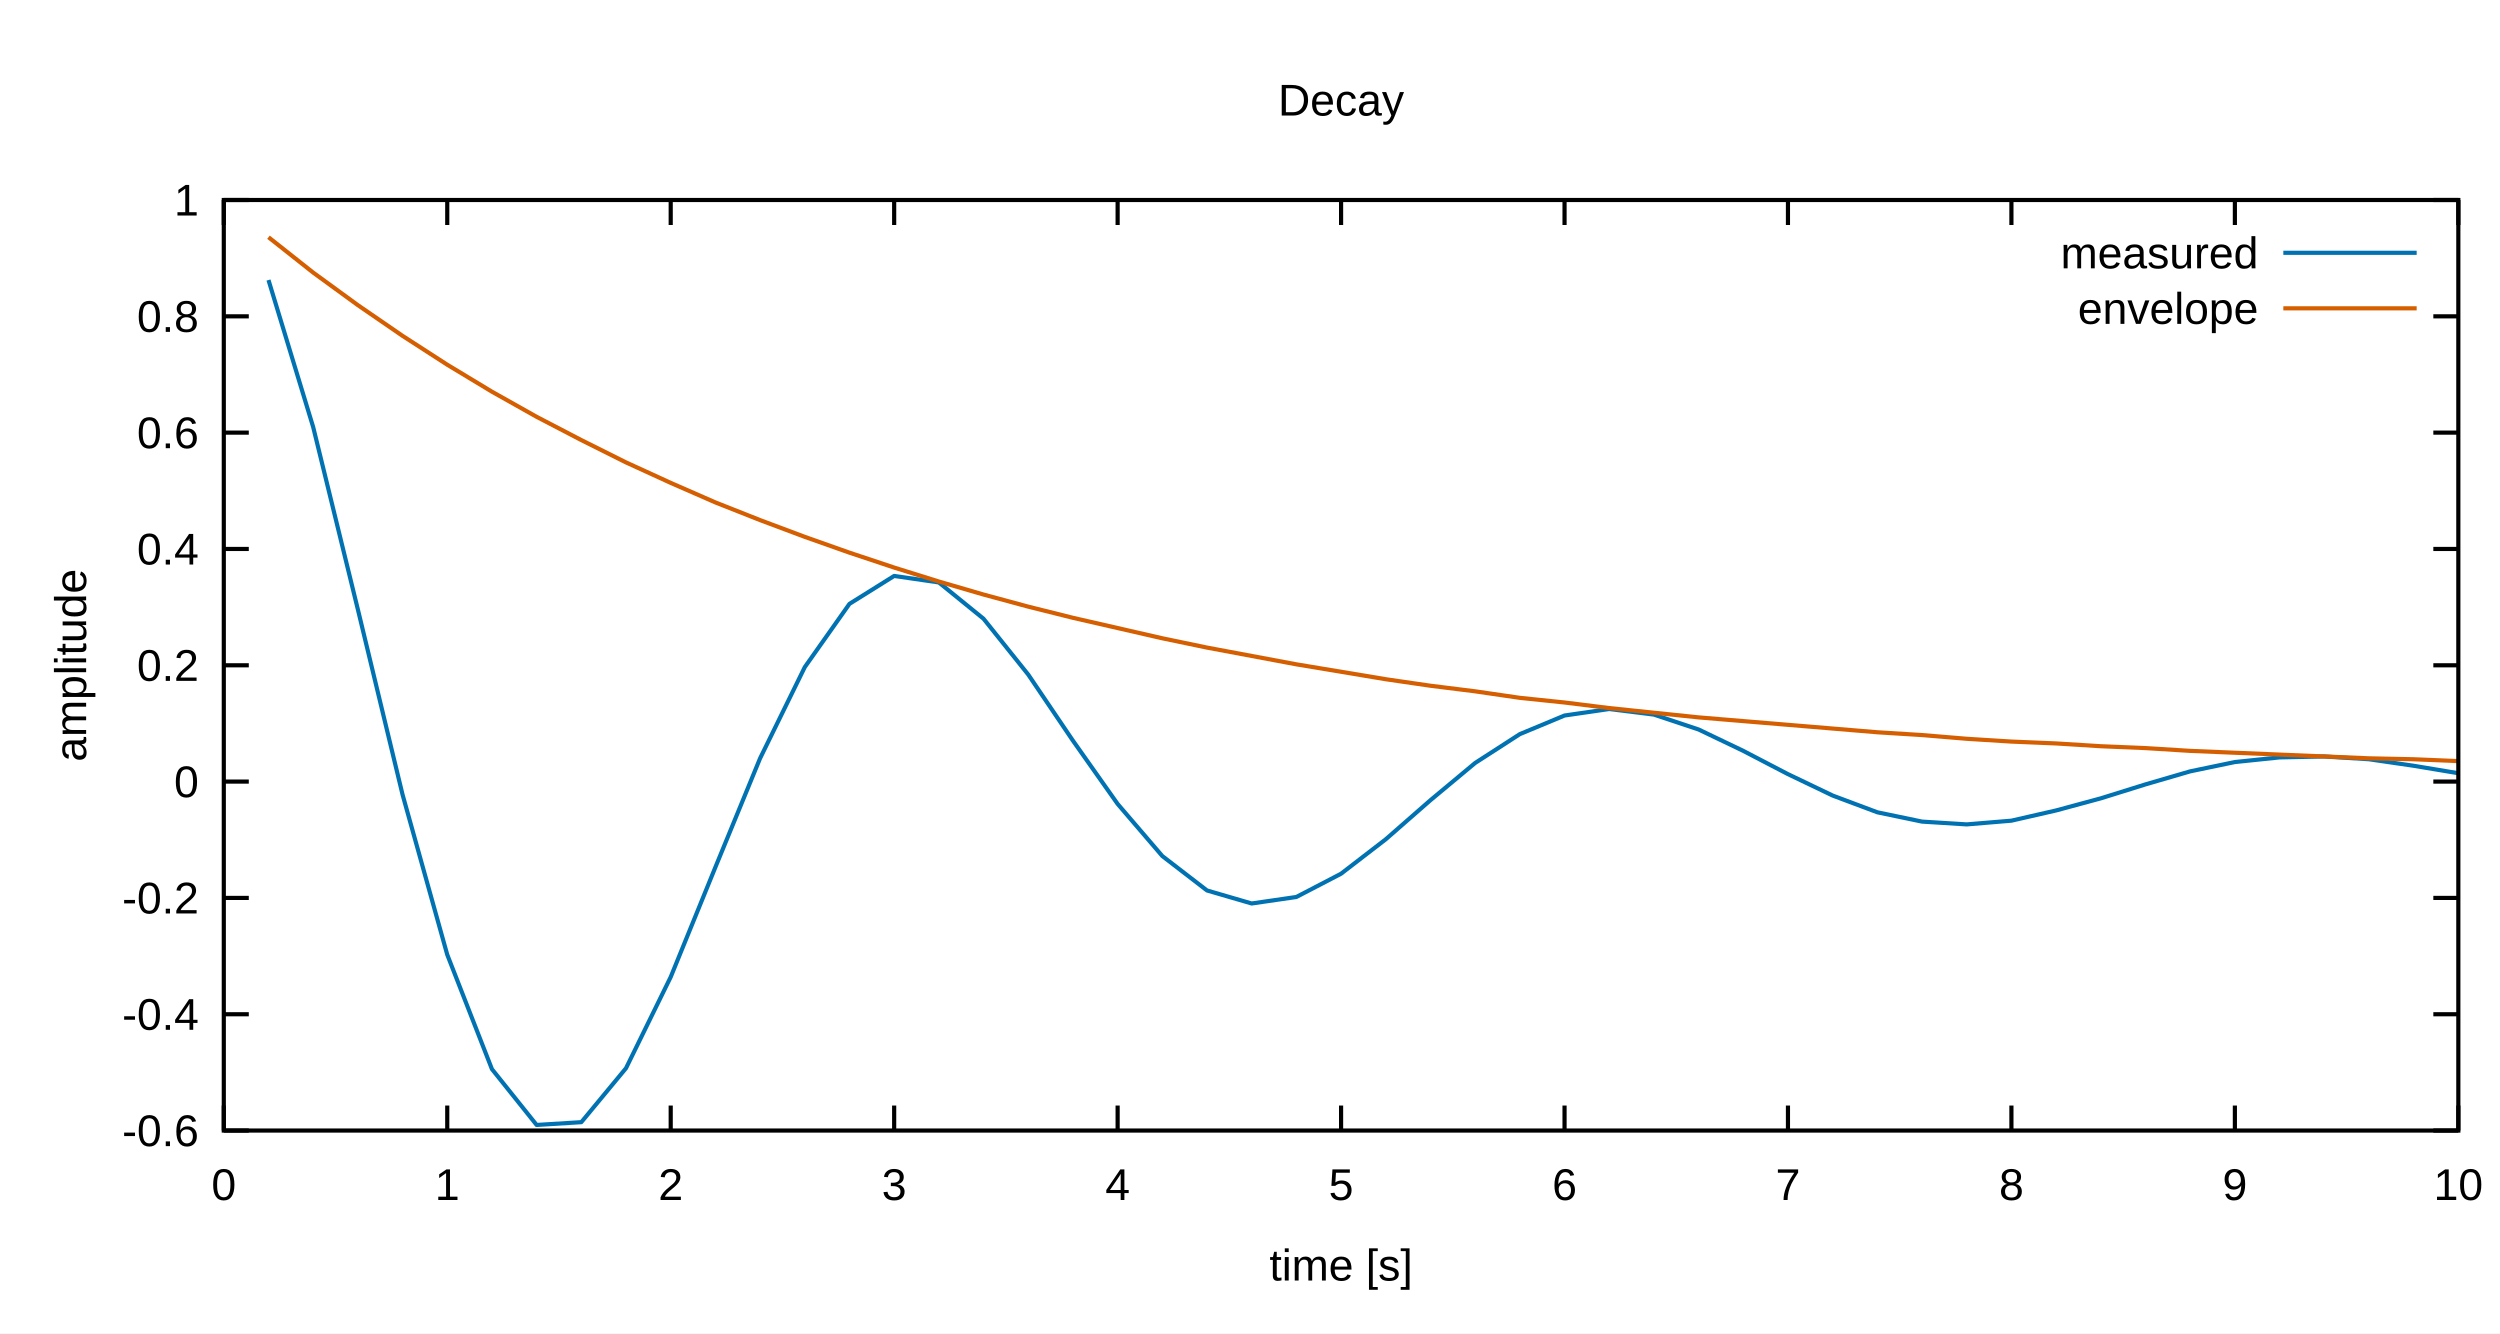
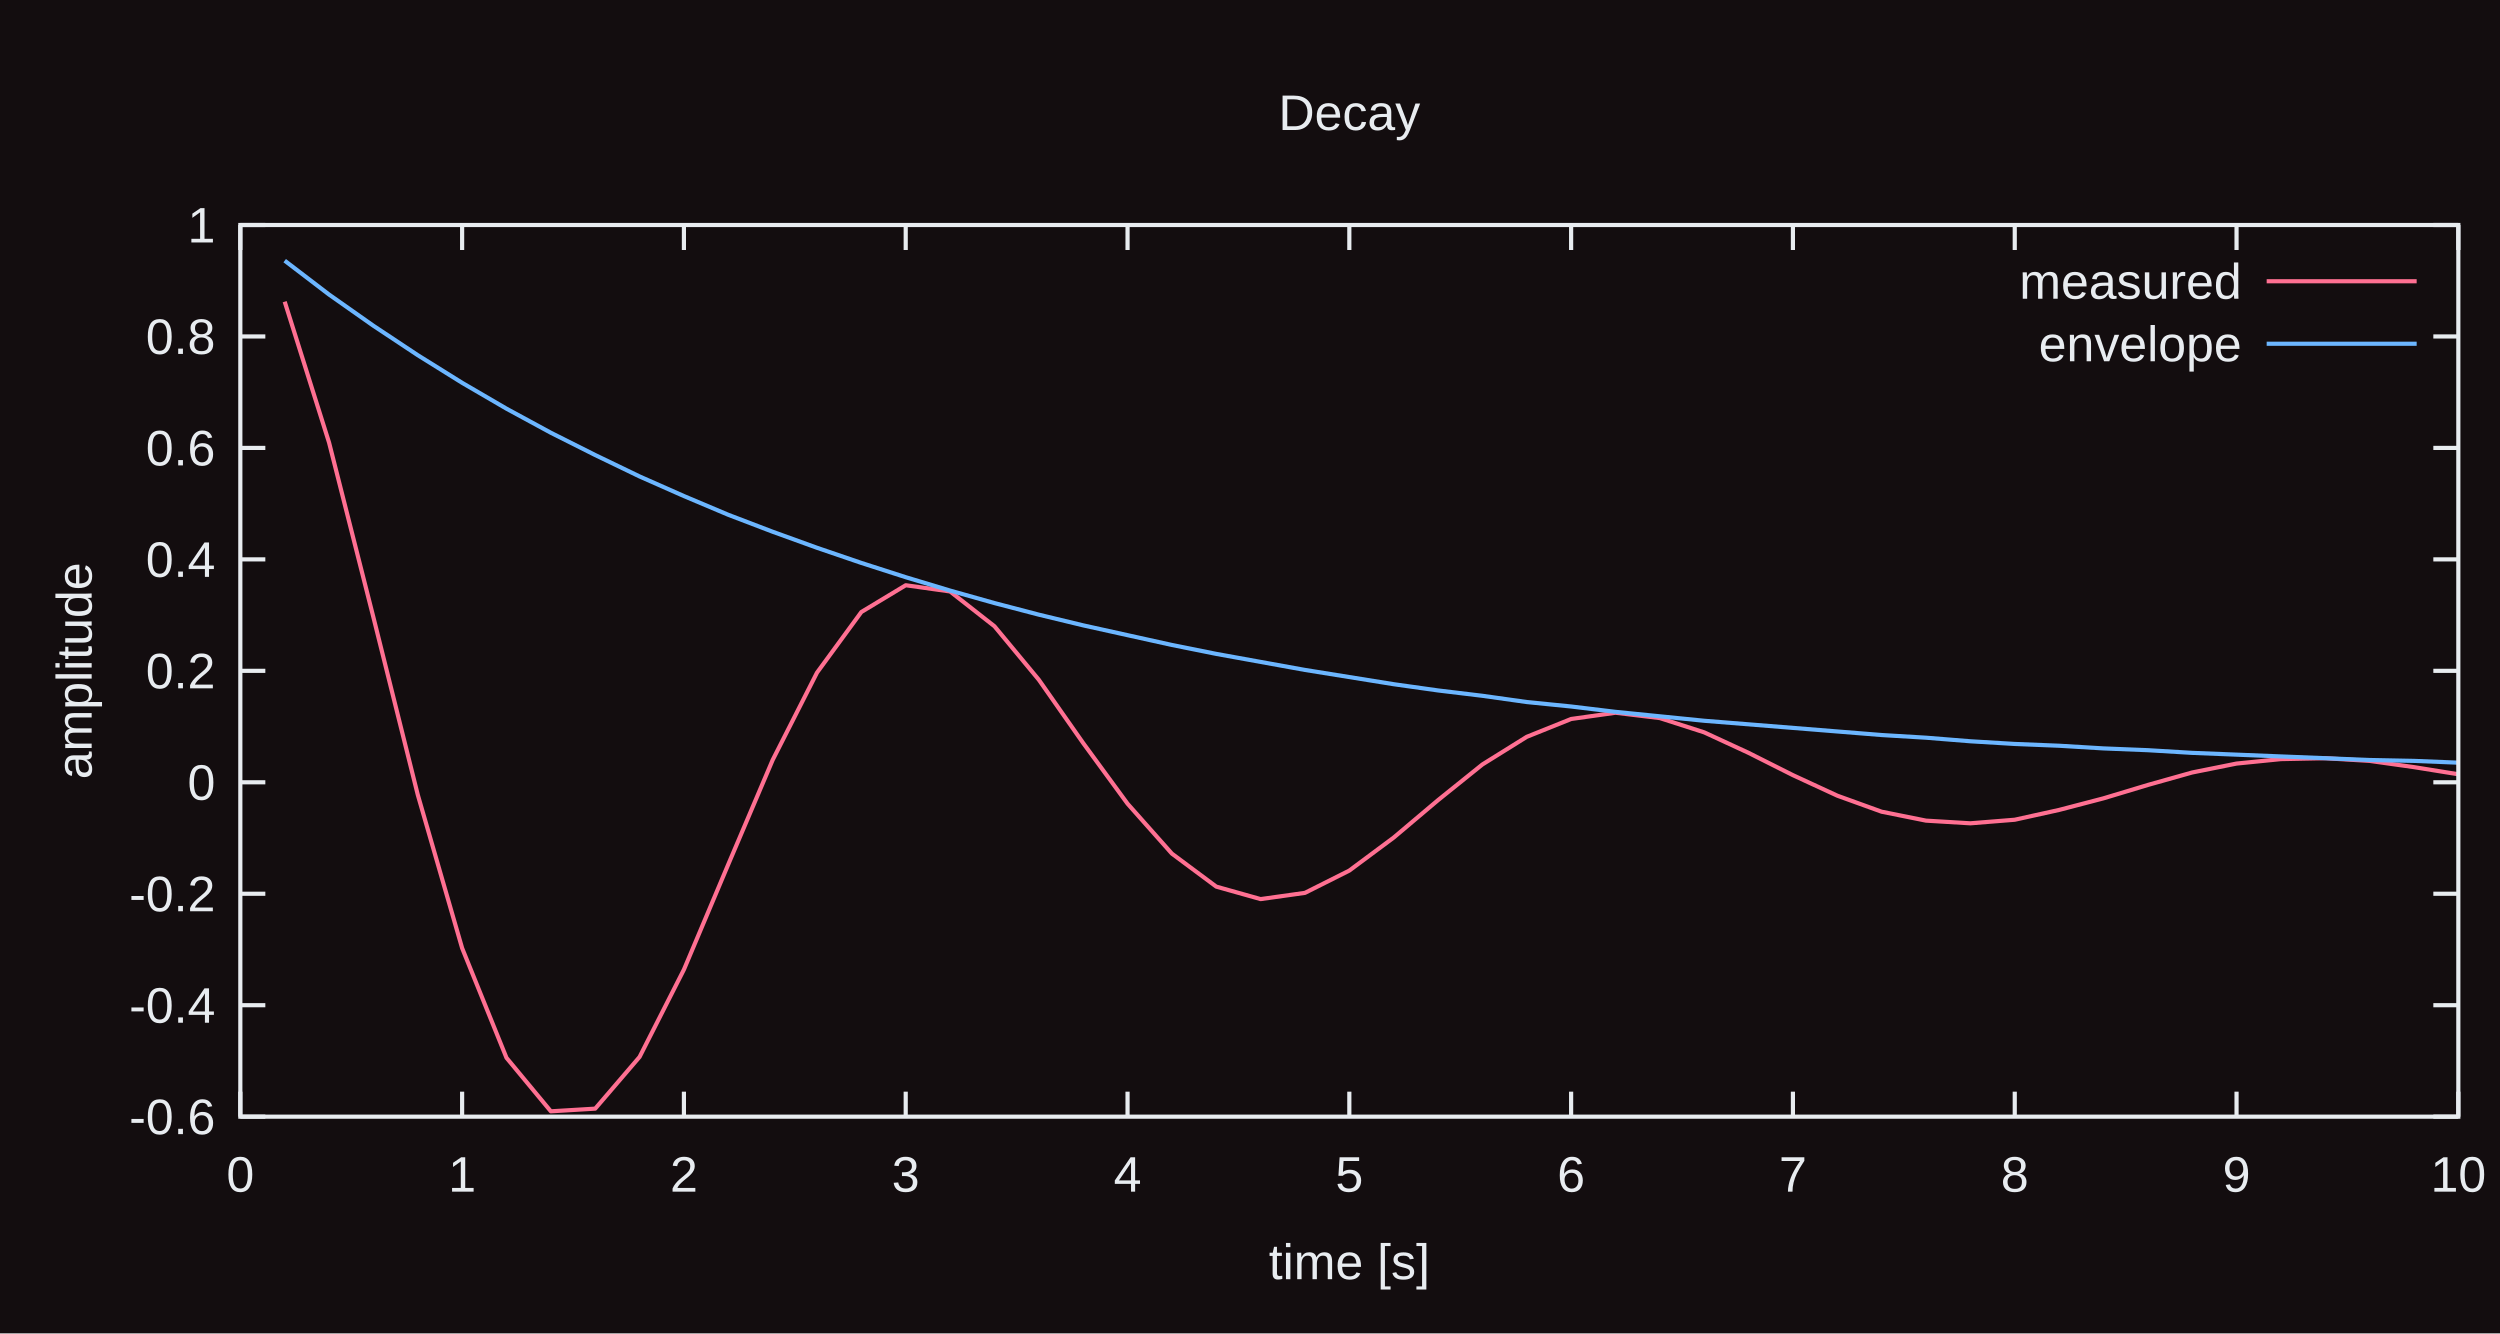
- <svg xmlns="http://www.w3.org/2000/svg" width="600" height="320" viewBox="0 0 600 320" font-family="Arial,Helvetica,sans-serif" font-size="10.67" fill="black" data-theme="paper" data-frame="black" data-grid-color="#a0a0a0">
-   <rect x="0" y="0" width="600" height="320" fill="#ffffff" stroke="none" stroke-width="0" />
-   <g class="fs-axes" data-area="53.71 590 48 271.33" data-x="0 1e1" data-y="-6e-1 1e0" data-log="0 0" data-grid="0" data-font-size="10.67">
+ <svg xmlns="http://www.w3.org/2000/svg" width="600" height="320" viewBox="0 0 600 320" font-family="Arial,Helvetica,sans-serif" font-size="12" fill="#e8ecf0" data-theme="night" data-frame="#e8ecf0" data-grid-color="#5c4950">
+   <rect x="0" y="0" width="600" height="320" fill="#130d0f" stroke="none" stroke-width="0" />
+   <g class="fs-axes" data-area="57.68 590 54 268" data-x="0 1e1" data-y="-6e-1 1e0" data-log="0 0" data-grid="0" data-font-size="12">
    <g class="fs-grid" display="none">
-       <polyline fill="none" stroke="#a0a0a0" stroke-width="0.5" stroke-dasharray="2,3" points="53.71,271.33 53.71,48" />
-       <polyline fill="none" stroke="#a0a0a0" stroke-width="0.5" stroke-dasharray="2,3" points="107.34,271.33 107.34,48" />
-       <polyline fill="none" stroke="#a0a0a0" stroke-width="0.5" stroke-dasharray="2,3" points="160.97,271.33 160.97,48" />
-       <polyline fill="none" stroke="#a0a0a0" stroke-width="0.5" stroke-dasharray="2,3" points="214.6,271.33 214.6,48" />
-       <polyline fill="none" stroke="#a0a0a0" stroke-width="0.5" stroke-dasharray="2,3" points="268.23,271.33 268.23,48" />
-       <polyline fill="none" stroke="#a0a0a0" stroke-width="0.5" stroke-dasharray="2,3" points="321.86,271.33 321.86,48" />
-       <polyline fill="none" stroke="#a0a0a0" stroke-width="0.5" stroke-dasharray="2,3" points="375.49,271.33 375.49,48" />
-       <polyline fill="none" stroke="#a0a0a0" stroke-width="0.5" stroke-dasharray="2,3" points="429.11,271.33 429.11,48" />
-       <polyline fill="none" stroke="#a0a0a0" stroke-width="0.5" stroke-dasharray="2,3" points="482.74,271.33 482.74,48" />
-       <polyline fill="none" stroke="#a0a0a0" stroke-width="0.5" stroke-dasharray="2,3" points="536.37,271.33 536.37,48" />
-       <polyline fill="none" stroke="#a0a0a0" stroke-width="0.5" stroke-dasharray="2,3" points="590,271.33 590,48" />
-       <polyline fill="none" stroke="#a0a0a0" stroke-width="0.5" stroke-dasharray="2,3" points="53.71,271.33 590,271.33" />
-       <polyline fill="none" stroke="#a0a0a0" stroke-width="0.5" stroke-dasharray="2,3" points="53.71,243.42 590,243.42" />
-       <polyline fill="none" stroke="#a0a0a0" stroke-width="0.5" stroke-dasharray="2,3" points="53.71,215.5 590,215.5" />
-       <polyline fill="none" stroke="#a0a0a0" stroke-width="0.5" stroke-dasharray="2,3" points="53.71,187.58 590,187.58" />
-       <polyline fill="none" stroke="#a0a0a0" stroke-width="0.5" stroke-dasharray="2,3" points="53.71,159.67 590,159.67" />
-       <polyline fill="none" stroke="#a0a0a0" stroke-width="0.5" stroke-dasharray="2,3" points="53.71,131.75 590,131.75" />
-       <polyline fill="none" stroke="#a0a0a0" stroke-width="0.5" stroke-dasharray="2,3" points="53.71,103.83 590,103.83" />
-       <polyline fill="none" stroke="#a0a0a0" stroke-width="0.5" stroke-dasharray="2,3" points="53.71,75.92 590,75.92" />
-       <polyline fill="none" stroke="#a0a0a0" stroke-width="0.5" stroke-dasharray="2,3" points="53.71,48 590,48" />
+       <polyline fill="none" stroke="#5c4950" stroke-width="0.5" stroke-dasharray="2,3" points="57.68,268 57.68,54" />
+       <polyline fill="none" stroke="#5c4950" stroke-width="0.5" stroke-dasharray="2,3" points="110.91,268 110.91,54" />
+       <polyline fill="none" stroke="#5c4950" stroke-width="0.5" stroke-dasharray="2,3" points="164.14,268 164.14,54" />
+       <polyline fill="none" stroke="#5c4950" stroke-width="0.5" stroke-dasharray="2,3" points="217.37,268 217.37,54" />
+       <polyline fill="none" stroke="#5c4950" stroke-width="0.5" stroke-dasharray="2,3" points="270.61,268 270.61,54" />
+       <polyline fill="none" stroke="#5c4950" stroke-width="0.5" stroke-dasharray="2,3" points="323.84,268 323.84,54" />
+       <polyline fill="none" stroke="#5c4950" stroke-width="0.5" stroke-dasharray="2,3" points="377.07,268 377.07,54" />
+       <polyline fill="none" stroke="#5c4950" stroke-width="0.5" stroke-dasharray="2,3" points="430.3,268 430.3,54" />
+       <polyline fill="none" stroke="#5c4950" stroke-width="0.5" stroke-dasharray="2,3" points="483.54,268 483.54,54" />
+       <polyline fill="none" stroke="#5c4950" stroke-width="0.5" stroke-dasharray="2,3" points="536.77,268 536.77,54" />
+       <polyline fill="none" stroke="#5c4950" stroke-width="0.5" stroke-dasharray="2,3" points="590,268 590,54" />
+       <polyline fill="none" stroke="#5c4950" stroke-width="0.5" stroke-dasharray="2,3" points="57.68,268 590,268" />
+       <polyline fill="none" stroke="#5c4950" stroke-width="0.5" stroke-dasharray="2,3" points="57.68,241.25 590,241.25" />
+       <polyline fill="none" stroke="#5c4950" stroke-width="0.5" stroke-dasharray="2,3" points="57.68,214.5 590,214.5" />
+       <polyline fill="none" stroke="#5c4950" stroke-width="0.5" stroke-dasharray="2,3" points="57.68,187.75 590,187.75" />
+       <polyline fill="none" stroke="#5c4950" stroke-width="0.5" stroke-dasharray="2,3" points="57.68,161 590,161" />
+       <polyline fill="none" stroke="#5c4950" stroke-width="0.5" stroke-dasharray="2,3" points="57.68,134.25 590,134.25" />
+       <polyline fill="none" stroke="#5c4950" stroke-width="0.5" stroke-dasharray="2,3" points="57.68,107.5 590,107.5" />
+       <polyline fill="none" stroke="#5c4950" stroke-width="0.5" stroke-dasharray="2,3" points="57.68,80.75 590,80.75" />
+       <polyline fill="none" stroke="#5c4950" stroke-width="0.5" stroke-dasharray="2,3" points="57.68,54 590,54" />
    </g>
-     <svg class="fs-plot" x="53.71" y="48" width="536.29" height="223.33" viewBox="0 0 1 1" preserveAspectRatio="none" overflow="hidden">
+     <svg class="fs-plot" x="57.68" y="54" width="532.32" height="214" viewBox="0 0 1 1" preserveAspectRatio="none" overflow="hidden">
      <g class="fs-series" data-series="1">
-         <polyline fill="none" stroke="#0072b2" stroke-width="1" stroke-linejoin="round" vector-effect="non-scaling-stroke" points="0.02,0.086 0.04,0.244 0.06,0.44 0.08,0.639 0.1,0.811 0.12,0.934 0.14,0.994 0.16,0.991 0.18,0.933 0.2,0.835 0.22,0.717 0.24,0.6 0.26,0.502 0.28,0.434 0.3,0.404 0.32,0.411 0.34,0.45 0.36,0.51 0.38,0.581 0.4,0.649 0.42,0.705 0.44,0.742 0.46,0.756 0.48,0.749 0.5,0.724 0.52,0.687 0.54,0.645 0.56,0.605 0.58,0.574 0.6,0.554 0.62,0.547 0.64,0.553 0.66,0.569 0.68,0.592 0.7,0.617 0.72,0.64 0.74,0.658 0.76,0.668 0.78,0.671 0.8,0.667 0.82,0.656 0.84,0.643 0.86,0.628 0.88,0.614 0.9,0.604 0.92,0.599 0.94,0.598 0.96,0.601 0.98,0.608 1,0.616" />
+         <polyline fill="none" stroke="#ff7092" stroke-width="1" stroke-linejoin="round" vector-effect="non-scaling-stroke" points="0.02,0.086 0.04,0.244 0.06,0.44 0.08,0.639 0.1,0.811 0.12,0.934 0.14,0.994 0.16,0.991 0.18,0.933 0.2,0.835 0.22,0.717 0.24,0.6 0.26,0.502 0.28,0.434 0.3,0.404 0.32,0.411 0.34,0.45 0.36,0.51 0.38,0.581 0.4,0.649 0.42,0.705 0.44,0.742 0.46,0.756 0.48,0.749 0.5,0.724 0.52,0.687 0.54,0.645 0.56,0.605 0.58,0.574 0.6,0.554 0.62,0.547 0.64,0.553 0.66,0.569 0.68,0.592 0.7,0.617 0.72,0.64 0.74,0.658 0.76,0.668 0.78,0.671 0.8,0.667 0.82,0.656 0.84,0.643 0.86,0.628 0.88,0.614 0.9,0.604 0.92,0.599 0.94,0.598 0.96,0.601 0.98,0.608 1,0.616" />
      </g>
      <g class="fs-series" data-series="2">
-         <polyline fill="none" stroke="#d55e00" stroke-width="1" stroke-linejoin="round" vector-effect="non-scaling-stroke" points="0.02,0.04 0.04,0.078 0.06,0.113 0.08,0.146 0.1,0.177 0.12,0.206 0.14,0.233 0.16,0.258 0.18,0.282 0.2,0.304 0.22,0.325 0.24,0.344 0.26,0.362 0.28,0.379 0.3,0.395 0.32,0.41 0.34,0.424 0.36,0.437 0.38,0.449 0.4,0.46 0.42,0.471 0.44,0.481 0.46,0.49 0.48,0.499 0.5,0.507 0.52,0.515 0.54,0.522 0.56,0.528 0.58,0.535 0.6,0.54 0.62,0.546 0.64,0.551 0.66,0.556 0.68,0.56 0.7,0.564 0.72,0.568 0.74,0.572 0.76,0.575 0.78,0.579 0.8,0.582 0.82,0.584 0.84,0.587 0.86,0.589 0.88,0.592 0.9,0.594 0.92,0.596 0.94,0.598 0.96,0.6 0.98,0.601 1,0.603" />
+         <polyline fill="none" stroke="#6cb6ff" stroke-width="1" stroke-linejoin="round" vector-effect="non-scaling-stroke" points="0.02,0.04 0.04,0.078 0.06,0.113 0.08,0.146 0.1,0.177 0.12,0.206 0.14,0.233 0.16,0.258 0.18,0.282 0.2,0.304 0.22,0.325 0.24,0.344 0.26,0.362 0.28,0.379 0.3,0.395 0.32,0.41 0.34,0.424 0.36,0.437 0.38,0.449 0.4,0.46 0.42,0.471 0.44,0.481 0.46,0.49 0.48,0.499 0.5,0.507 0.52,0.515 0.54,0.522 0.56,0.528 0.58,0.535 0.6,0.54 0.62,0.546 0.64,0.551 0.66,0.556 0.68,0.56 0.7,0.564 0.72,0.568 0.74,0.572 0.76,0.575 0.78,0.579 0.8,0.582 0.82,0.584 0.84,0.587 0.86,0.589 0.88,0.592 0.9,0.594 0.92,0.596 0.94,0.598 0.96,0.6 0.98,0.601 1,0.603" />
      </g>
    </svg>
-     <rect x="53.71" y="48" width="536.29" height="223.33" fill="none" stroke="black" stroke-width="1" />
+     <rect x="57.68" y="54" width="532.32" height="214" fill="none" stroke="#e8ecf0" stroke-width="1" />
    <g class="fs-xticks">
-       <polyline fill="none" stroke="black" stroke-width="1" points="53.71,271.33 53.71,265.33" />
-       <polyline fill="none" stroke="black" stroke-width="1" points="53.71,48 53.71,54" />
-       <text x="53.71" y="288" text-anchor="middle">0</text>
-       <polyline fill="none" stroke="black" stroke-width="1" points="107.34,271.33 107.34,265.33" />
-       <polyline fill="none" stroke="black" stroke-width="1" points="107.34,48 107.34,54" />
-       <text x="107.34" y="288" text-anchor="middle">1</text>
-       <polyline fill="none" stroke="black" stroke-width="1" points="160.97,271.33 160.97,265.33" />
-       <polyline fill="none" stroke="black" stroke-width="1" points="160.97,48 160.97,54" />
-       <text x="160.97" y="288" text-anchor="middle">2</text>
-       <polyline fill="none" stroke="black" stroke-width="1" points="214.6,271.33 214.6,265.33" />
-       <polyline fill="none" stroke="black" stroke-width="1" points="214.6,48 214.6,54" />
-       <text x="214.6" y="288" text-anchor="middle">3</text>
-       <polyline fill="none" stroke="black" stroke-width="1" points="268.23,271.33 268.23,265.33" />
-       <polyline fill="none" stroke="black" stroke-width="1" points="268.23,48 268.23,54" />
-       <text x="268.23" y="288" text-anchor="middle">4</text>
-       <polyline fill="none" stroke="black" stroke-width="1" points="321.86,271.33 321.86,265.33" />
-       <polyline fill="none" stroke="black" stroke-width="1" points="321.86,48 321.86,54" />
-       <text x="321.86" y="288" text-anchor="middle">5</text>
-       <polyline fill="none" stroke="black" stroke-width="1" points="375.49,271.33 375.49,265.33" />
-       <polyline fill="none" stroke="black" stroke-width="1" points="375.49,48 375.49,54" />
-       <text x="375.49" y="288" text-anchor="middle">6</text>
-       <polyline fill="none" stroke="black" stroke-width="1" points="429.11,271.33 429.11,265.33" />
-       <polyline fill="none" stroke="black" stroke-width="1" points="429.11,48 429.11,54" />
-       <text x="429.11" y="288" text-anchor="middle">7</text>
-       <polyline fill="none" stroke="black" stroke-width="1" points="482.74,271.33 482.74,265.33" />
-       <polyline fill="none" stroke="black" stroke-width="1" points="482.74,48 482.74,54" />
-       <text x="482.74" y="288" text-anchor="middle">8</text>
-       <polyline fill="none" stroke="black" stroke-width="1" points="536.37,271.33 536.37,265.33" />
-       <polyline fill="none" stroke="black" stroke-width="1" points="536.37,48 536.37,54" />
-       <text x="536.37" y="288" text-anchor="middle">9</text>
-       <polyline fill="none" stroke="black" stroke-width="1" points="590,271.33 590,265.33" />
-       <polyline fill="none" stroke="black" stroke-width="1" points="590,48 590,54" />
-       <text x="590" y="288" text-anchor="middle">10</text>
+       <polyline fill="none" stroke="#e8ecf0" stroke-width="1" points="57.68,268 57.68,262" />
+       <polyline fill="none" stroke="#e8ecf0" stroke-width="1" points="57.68,54 57.68,60" />
+       <text x="57.68" y="286" text-anchor="middle">0</text>
+       <polyline fill="none" stroke="#e8ecf0" stroke-width="1" points="110.91,268 110.91,262" />
+       <polyline fill="none" stroke="#e8ecf0" stroke-width="1" points="110.91,54 110.91,60" />
+       <text x="110.91" y="286" text-anchor="middle">1</text>
+       <polyline fill="none" stroke="#e8ecf0" stroke-width="1" points="164.14,268 164.14,262" />
+       <polyline fill="none" stroke="#e8ecf0" stroke-width="1" points="164.14,54 164.14,60" />
+       <text x="164.14" y="286" text-anchor="middle">2</text>
+       <polyline fill="none" stroke="#e8ecf0" stroke-width="1" points="217.37,268 217.37,262" />
+       <polyline fill="none" stroke="#e8ecf0" stroke-width="1" points="217.37,54 217.37,60" />
+       <text x="217.37" y="286" text-anchor="middle">3</text>
+       <polyline fill="none" stroke="#e8ecf0" stroke-width="1" points="270.61,268 270.61,262" />
+       <polyline fill="none" stroke="#e8ecf0" stroke-width="1" points="270.61,54 270.61,60" />
+       <text x="270.61" y="286" text-anchor="middle">4</text>
+       <polyline fill="none" stroke="#e8ecf0" stroke-width="1" points="323.84,268 323.84,262" />
+       <polyline fill="none" stroke="#e8ecf0" stroke-width="1" points="323.84,54 323.84,60" />
+       <text x="323.84" y="286" text-anchor="middle">5</text>
+       <polyline fill="none" stroke="#e8ecf0" stroke-width="1" points="377.07,268 377.07,262" />
+       <polyline fill="none" stroke="#e8ecf0" stroke-width="1" points="377.07,54 377.07,60" />
+       <text x="377.07" y="286" text-anchor="middle">6</text>
+       <polyline fill="none" stroke="#e8ecf0" stroke-width="1" points="430.3,268 430.3,262" />
+       <polyline fill="none" stroke="#e8ecf0" stroke-width="1" points="430.3,54 430.3,60" />
+       <text x="430.3" y="286" text-anchor="middle">7</text>
+       <polyline fill="none" stroke="#e8ecf0" stroke-width="1" points="483.54,268 483.54,262" />
+       <polyline fill="none" stroke="#e8ecf0" stroke-width="1" points="483.54,54 483.54,60" />
+       <text x="483.54" y="286" text-anchor="middle">8</text>
+       <polyline fill="none" stroke="#e8ecf0" stroke-width="1" points="536.77,268 536.77,262" />
+       <polyline fill="none" stroke="#e8ecf0" stroke-width="1" points="536.77,54 536.77,60" />
+       <text x="536.77" y="286" text-anchor="middle">9</text>
+       <polyline fill="none" stroke="#e8ecf0" stroke-width="1" points="590,268 590,262" />
+       <polyline fill="none" stroke="#e8ecf0" stroke-width="1" points="590,54 590,60" />
+       <text x="590" y="286" text-anchor="middle">10</text>
    </g>
    <g class="fs-yticks">
-       <polyline fill="none" stroke="black" stroke-width="1" points="53.71,271.33 59.71,271.33" />
-       <polyline fill="none" stroke="black" stroke-width="1" points="590,271.33 584,271.33" />
-       <text x="47.71" y="275.07" text-anchor="end">-0.6</text>
-       <polyline fill="none" stroke="black" stroke-width="1" points="53.71,243.42 59.71,243.42" />
-       <polyline fill="none" stroke="black" stroke-width="1" points="590,243.42 584,243.42" />
-       <text x="47.71" y="247.15" text-anchor="end">-0.4</text>
-       <polyline fill="none" stroke="black" stroke-width="1" points="53.71,215.5 59.71,215.5" />
-       <polyline fill="none" stroke="black" stroke-width="1" points="590,215.5 584,215.5" />
-       <text x="47.71" y="219.23" text-anchor="end">-0.2</text>
-       <polyline fill="none" stroke="black" stroke-width="1" points="53.71,187.58 59.71,187.58" />
-       <polyline fill="none" stroke="black" stroke-width="1" points="590,187.58 584,187.58" />
-       <text x="47.71" y="191.32" text-anchor="end">0</text>
-       <polyline fill="none" stroke="black" stroke-width="1" points="53.71,159.67 59.71,159.67" />
-       <polyline fill="none" stroke="black" stroke-width="1" points="590,159.67 584,159.67" />
-       <text x="47.71" y="163.4" text-anchor="end">0.2</text>
-       <polyline fill="none" stroke="black" stroke-width="1" points="53.71,131.75 59.71,131.75" />
-       <polyline fill="none" stroke="black" stroke-width="1" points="590,131.75 584,131.75" />
-       <text x="47.71" y="135.48" text-anchor="end">0.4</text>
-       <polyline fill="none" stroke="black" stroke-width="1" points="53.71,103.83 59.71,103.83" />
-       <polyline fill="none" stroke="black" stroke-width="1" points="590,103.83 584,103.83" />
-       <text x="47.71" y="107.57" text-anchor="end">0.6</text>
-       <polyline fill="none" stroke="black" stroke-width="1" points="53.71,75.92 59.71,75.92" />
-       <polyline fill="none" stroke="black" stroke-width="1" points="590,75.92 584,75.92" />
-       <text x="47.71" y="79.65" text-anchor="end">0.8</text>
-       <polyline fill="none" stroke="black" stroke-width="1" points="53.71,48 59.71,48" />
-       <polyline fill="none" stroke="black" stroke-width="1" points="590,48 584,48" />
-       <text x="47.71" y="51.73" text-anchor="end">1</text>
+       <polyline fill="none" stroke="#e8ecf0" stroke-width="1" points="57.68,268 63.68,268" />
+       <polyline fill="none" stroke="#e8ecf0" stroke-width="1" points="590,268 584,268" />
+       <text x="51.68" y="272.2" text-anchor="end">-0.6</text>
+       <polyline fill="none" stroke="#e8ecf0" stroke-width="1" points="57.68,241.25 63.68,241.25" />
+       <polyline fill="none" stroke="#e8ecf0" stroke-width="1" points="590,241.25 584,241.25" />
+       <text x="51.68" y="245.45" text-anchor="end">-0.4</text>
+       <polyline fill="none" stroke="#e8ecf0" stroke-width="1" points="57.68,214.5 63.68,214.5" />
+       <polyline fill="none" stroke="#e8ecf0" stroke-width="1" points="590,214.5 584,214.5" />
+       <text x="51.68" y="218.7" text-anchor="end">-0.2</text>
+       <polyline fill="none" stroke="#e8ecf0" stroke-width="1" points="57.68,187.75 63.68,187.75" />
+       <polyline fill="none" stroke="#e8ecf0" stroke-width="1" points="590,187.75 584,187.75" />
+       <text x="51.68" y="191.95" text-anchor="end">0</text>
+       <polyline fill="none" stroke="#e8ecf0" stroke-width="1" points="57.68,161 63.68,161" />
+       <polyline fill="none" stroke="#e8ecf0" stroke-width="1" points="590,161 584,161" />
+       <text x="51.68" y="165.2" text-anchor="end">0.2</text>
+       <polyline fill="none" stroke="#e8ecf0" stroke-width="1" points="57.68,134.25 63.68,134.25" />
+       <polyline fill="none" stroke="#e8ecf0" stroke-width="1" points="590,134.25 584,134.25" />
+       <text x="51.68" y="138.45" text-anchor="end">0.4</text>
+       <polyline fill="none" stroke="#e8ecf0" stroke-width="1" points="57.68,107.5 63.68,107.5" />
+       <polyline fill="none" stroke="#e8ecf0" stroke-width="1" points="590,107.5 584,107.5" />
+       <text x="51.68" y="111.7" text-anchor="end">0.6</text>
+       <polyline fill="none" stroke="#e8ecf0" stroke-width="1" points="57.68,80.75 63.68,80.75" />
+       <polyline fill="none" stroke="#e8ecf0" stroke-width="1" points="590,80.75 584,80.75" />
+       <text x="51.68" y="84.95" text-anchor="end">0.8</text>
+       <polyline fill="none" stroke="#e8ecf0" stroke-width="1" points="57.68,54 63.68,54" />
+       <polyline fill="none" stroke="#e8ecf0" stroke-width="1" points="590,54 584,54" />
+       <text x="51.68" y="58.2" text-anchor="end">1</text>
    </g>
-     <text x="321.86" y="307.33" text-anchor="middle">time [s]</text>
-     <text x="20.67" y="159.67" text-anchor="middle" transform="rotate(-90 20.67 159.67)">amplitude</text>
-     <text x="321.86" y="27.73" text-anchor="middle">Decay</text>
+     <text x="323.84" y="307" text-anchor="middle">time [s]</text>
+     <text x="22" y="161" text-anchor="middle" transform="rotate(-90 22 161)">amplitude</text>
+     <text x="323.84" y="31.2" text-anchor="middle">Decay</text>
    <g class="fs-key-entry" data-series="1">
-       <polyline fill="none" stroke="#0072b2" stroke-width="1" points="548,60.67 580,60.67" />
-       <text x="542" y="64.4" text-anchor="end">measured</text>
+       <polyline fill="none" stroke="#ff7092" stroke-width="1" points="544,67.5 580,67.5" />
+       <text x="538" y="71.7" text-anchor="end">measured</text>
    </g>
    <g class="fs-key-entry" data-series="2">
-       <polyline fill="none" stroke="#d55e00" stroke-width="1" points="548,74 580,74" />
-       <text x="542" y="77.73" text-anchor="end">envelope</text>
+       <polyline fill="none" stroke="#6cb6ff" stroke-width="1" points="544,82.5 580,82.5" />
+       <text x="538" y="86.7" text-anchor="end">envelope</text>
    </g>
  </g>
</svg>
